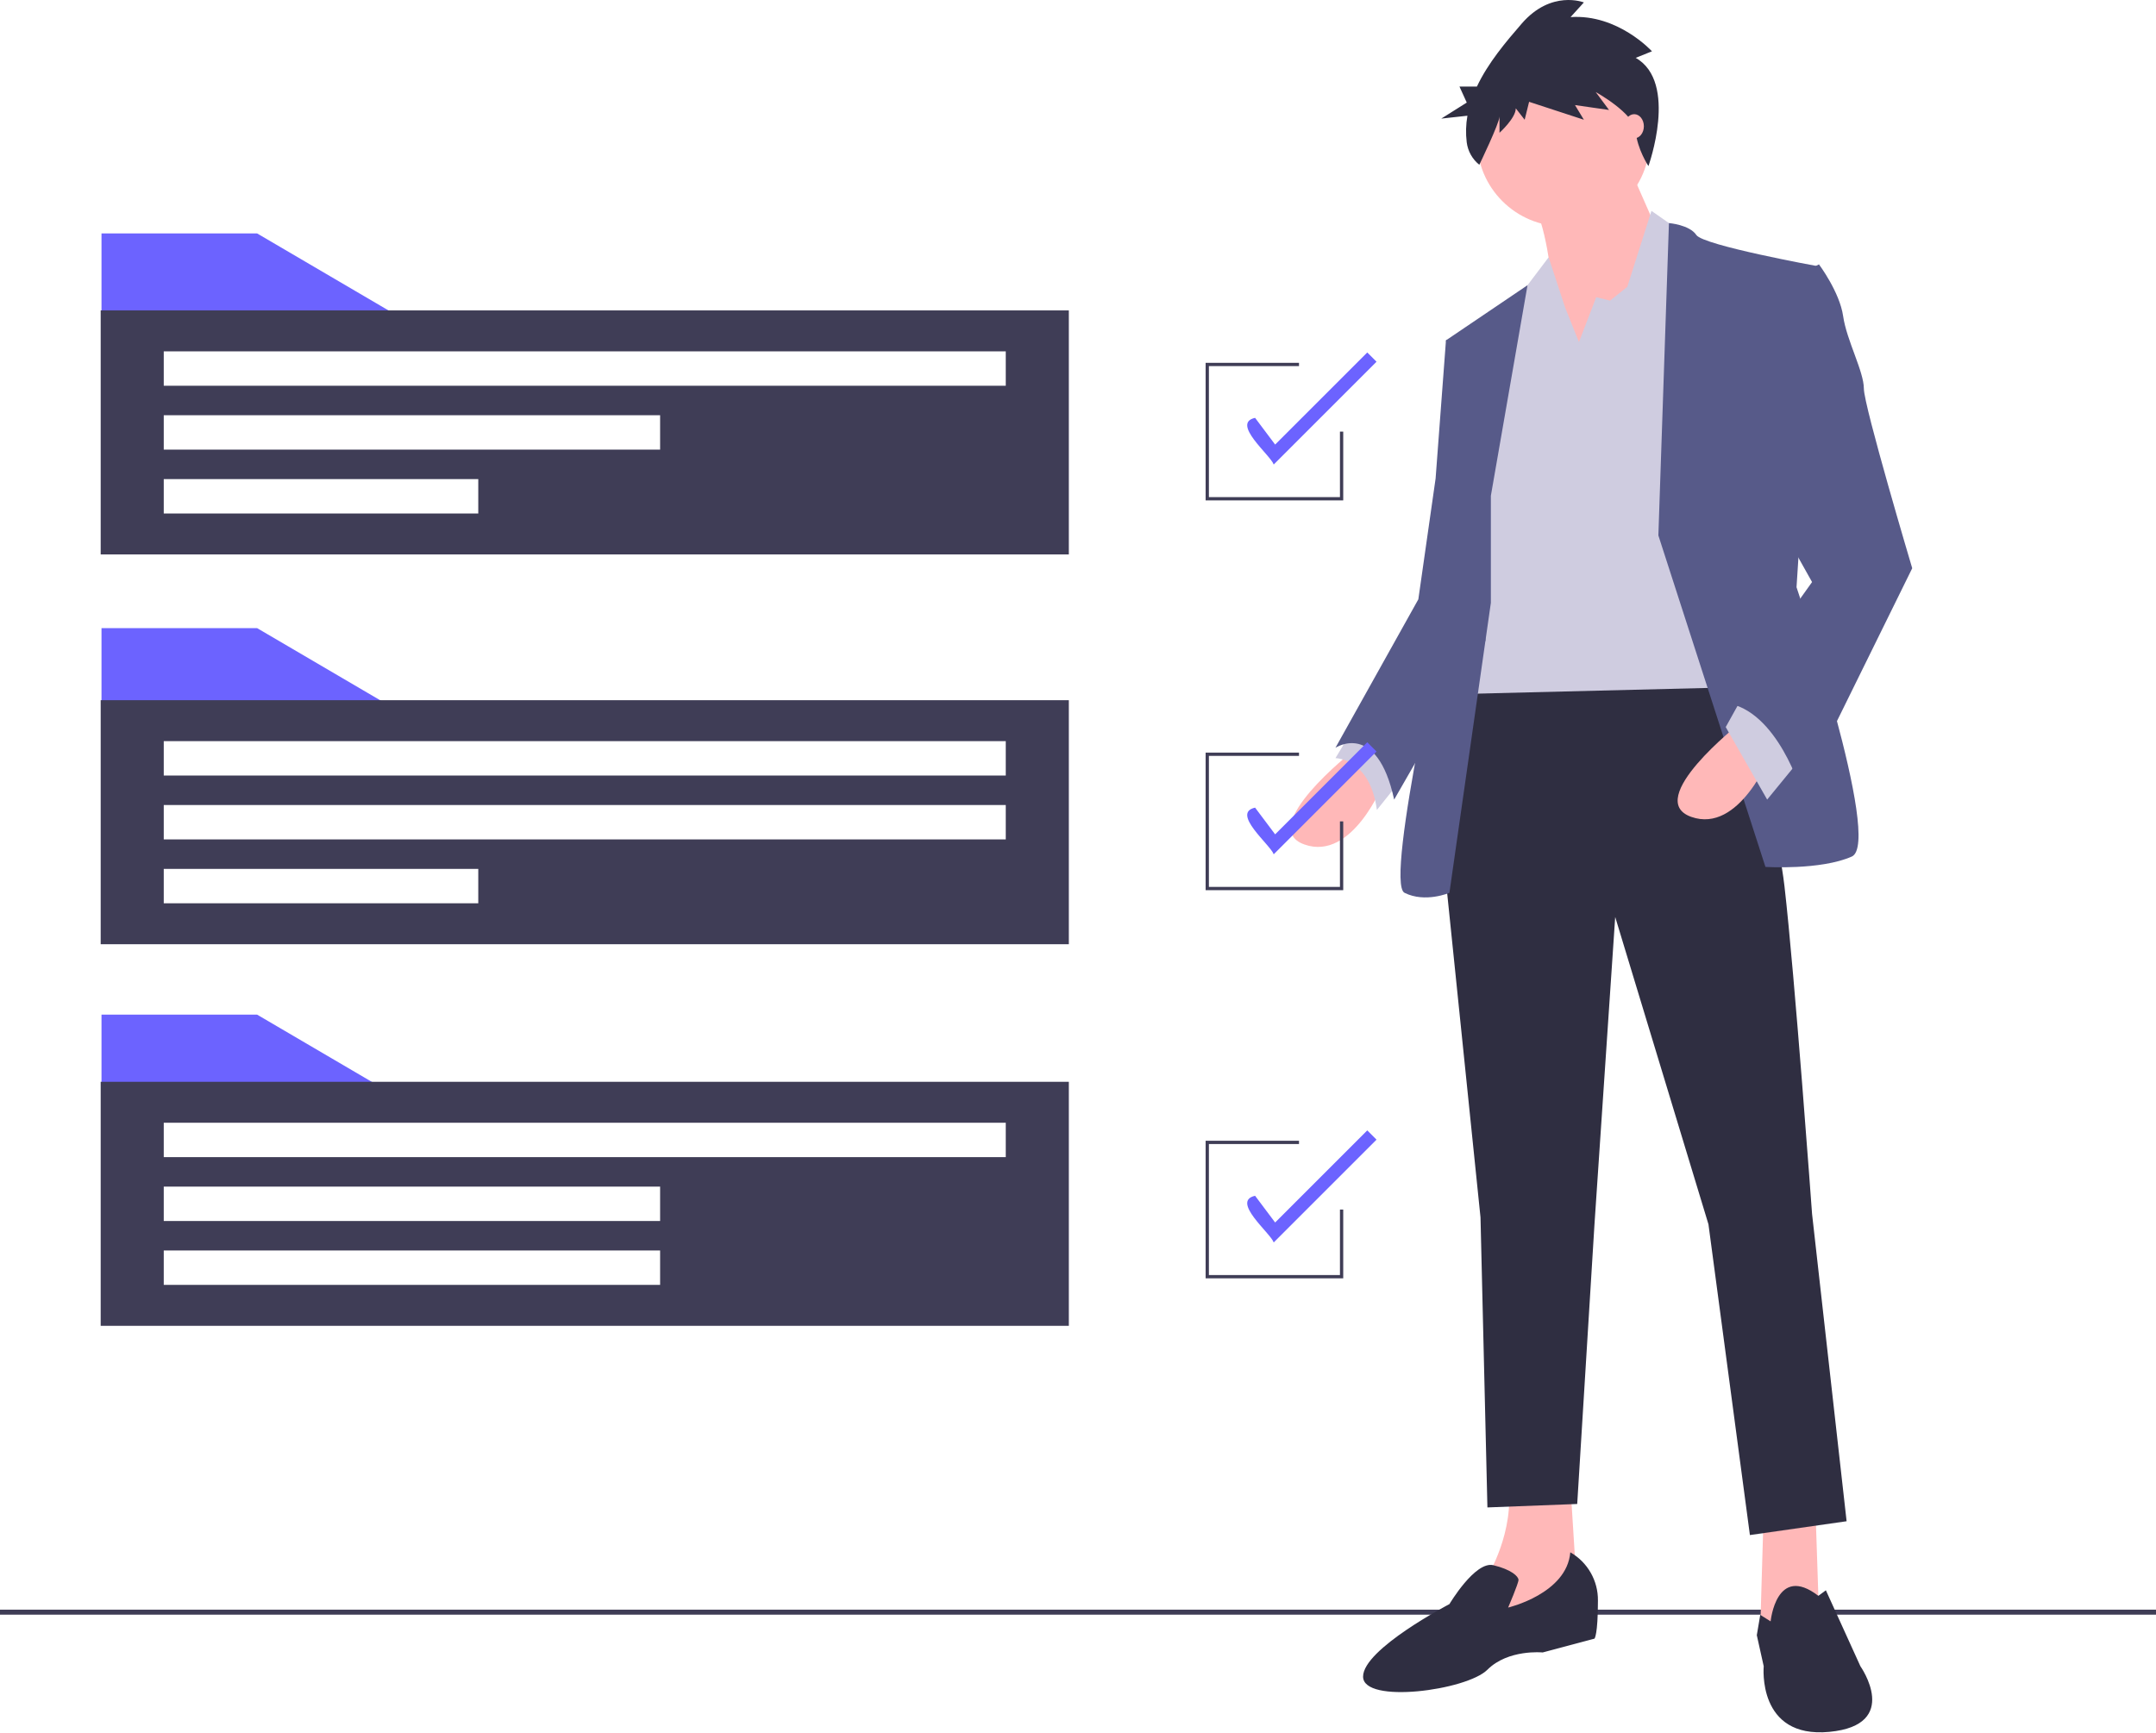
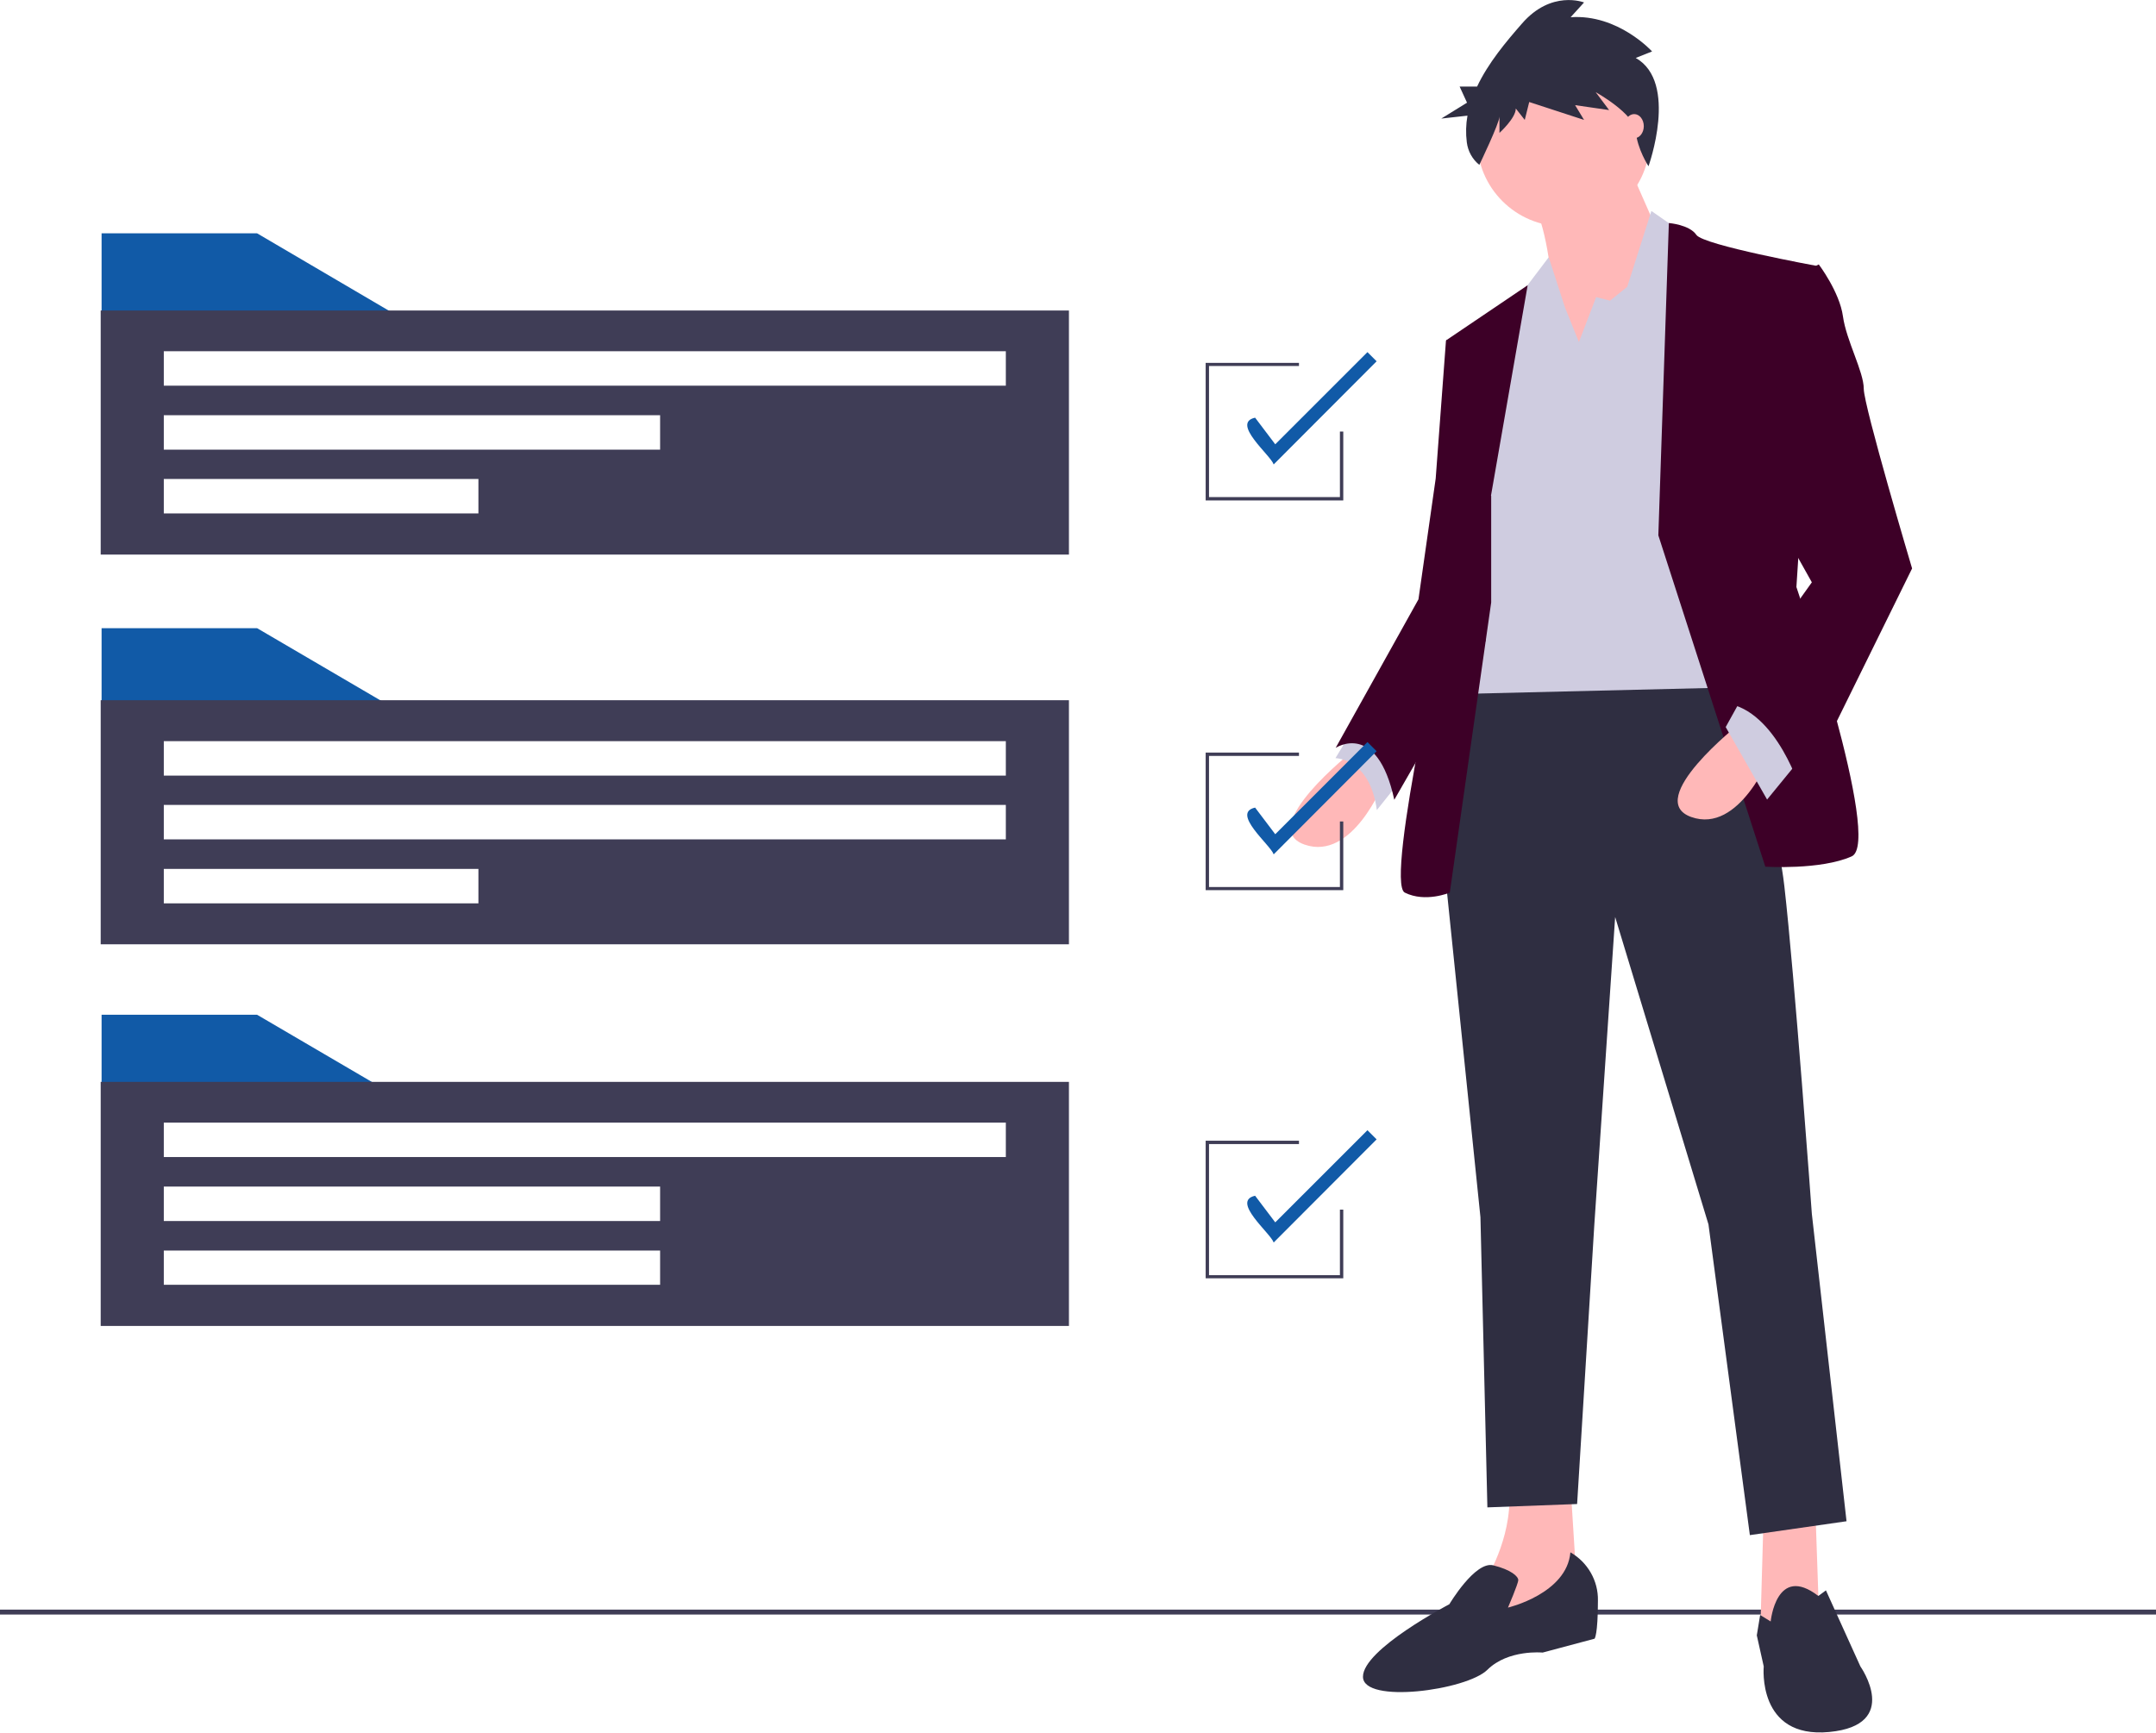
- <svg xmlns="http://www.w3.org/2000/svg" id="b3347a10-18dd-4c71-91c3-38a98340ba03" data-name="Layer 1" width="963.51" height="774.364" viewBox="0 0 963.51 774.364">
-   <rect y="719.526" width="963.51" height="2.241" fill="#3f3d56" />
-   <path d="M722.77,398.628s-43.217,33.956-21.609,41.674,35.5-27.783,35.5-27.783Z" transform="translate(-118.2452 -62.8178)" fill="#ffb8b8" />
-   <path d="M724.313,386.28l-9.261,15.435s15.435,0,18.522,23.152l12.348-15.435Z" transform="translate(-118.2452 -62.8178)" fill="#cfcce0" />
-   <polygon points="811.35 675.375 812.894 721.679 794.372 732.483 786.655 727.853 788.198 675.375 811.35 675.375" fill="#ffb8b8" />
-   <path d="M820.009,725.845l3.087,49.391-43.217,18.522,3.087-26.239s12.348-20.065,9.261-41.674Z" transform="translate(-118.2452 -62.8178)" fill="#ffb8b8" />
-   <path d="M886.378,353.868s24.696,64.826,29.326,104.956,12.348,146.63,12.348,146.63L943.487,742.823l-43.217,6.174L881.748,610.084,840.074,472.715l-9.261,137.369-7.717,125.021-40.13,1.543-3.087-129.652L762.9,441.846l9.261-78.717Z" transform="translate(-118.2452 -62.8178)" fill="#2f2e41" />
-   <path d="M909.53,787.584s2.532-25.923,21.331-11.418l3.365-2.473,15.435,33.956s18.522,26.239-13.891,29.326-29.326-29.326-29.326-29.326l-3.087-13.891,1.543-9.097Z" transform="translate(-118.2452 -62.8178)" fill="#2f2e41" />
-   <path d="M820.009,756.714a24.521,24.521,0,0,1,12.348,21.609c0,15.435-1.543,16.978-1.543,16.978L807.661,801.475s-15.435-1.543-24.696,7.717-55.565,15.435-55.565,3.087,38.587-32.413,38.587-32.413,11.459-19.352,19.621-17.393,11.249,5.046,11.249,6.589-4.63,12.348-4.63,12.348S818.465,775.236,820.009,756.714Z" transform="translate(-118.2452 -62.8178)" fill="#2f2e41" />
-   <circle cx="698.677" cy="62.616" r="38.587" fill="#ffb8b8" />
-   <path d="M845.476,135.466l16.978,38.587-46.304,66.369s-3.087-72.543-12.348-84.891S845.476,135.466,845.476,135.466Z" transform="translate(-118.2452 -62.8178)" fill="#ffb8b8" />
-   <polygon points="705.622 152.909 713.34 132.844 719.513 134.387 727.231 128.213 738.035 94.257 753.47 105.061 773.535 307.256 648.514 310.343 665.492 169.887 680.927 129.757 692.068 115.028 699.448 137.474 705.622 152.909" fill="#cfcce0" />
-   <path d="M859.367,302.161l4.723-139.62s9.168.707,12.255,5.337,54.022,13.891,54.022,13.891l-9.261,143.543s38.587,114.217,24.696,120.391-38.587,4.63-38.587,4.63Z" transform="translate(-118.2452 -62.8178)" fill="#575a89" />
-   <path d="M784.509,284.411l16.374-94.098-36.439,24.642,9.261,67.913-7.717,46.304S736.661,457.28,745.922,461.911s20.065,0,20.065,0l18.522-129.652Z" transform="translate(-118.2452 -62.8178)" fill="#575a89" />
-   <path d="M775.248,211.868l-10.804,3.087-4.63,61.739-7.717,54.022L715.053,397.085s18.522-12.348,26.239,23.152l40.796-71.026Z" transform="translate(-118.2452 -62.8178)" fill="#575a89" />
-   <path d="M895.639,386.28s-43.217,33.956-21.609,41.674,35.5-27.783,35.5-27.783Z" transform="translate(-118.2452 -62.8178)" fill="#ffb8b8" />
-   <polygon points="803.633 340.441 789.742 357.419 771.22 325.006 778.937 311.115 803.633 340.441" fill="#cfcce0" />
-   <path d="M918.791,187.172l12.348-6.174s9.261,12.348,10.804,23.152,9.261,24.696,9.261,32.413,21.609,80.261,21.609,80.261L923.422,417.15s-10.804-37.043-33.956-40.13L928.052,322.998,906.443,284.411Z" transform="translate(-118.2452 -62.8178)" fill="#575a89" />
-   <path d="M849.225,88.668l7.276-2.913S841.287,69.005,820.119,70.462l5.954-6.554s-14.553-5.826-27.783,9.467c-6.955,8.039-15.001,17.489-20.018,28.135h-7.793l3.252,7.161L762.349,115.832l11.684-1.286a40.018,40.018,0,0,0-.317,11.878,15.369,15.369,0,0,0,5.628,10.054h0s9.024-18.679,9.024-21.592v7.283s7.276-6.554,7.276-10.924l3.969,5.098,1.984-8.011,24.475,8.011-3.969-6.554,15.214,2.185-5.954-8.011s17.199,9.467,17.86,17.478c.661,8.011,5.696,15.602,5.696,15.602S868.408,99.592,849.225,88.668Z" transform="translate(-118.2452 -62.8178)" fill="#2f2e41" />
-   <ellipse cx="730.318" cy="56.442" rx="4.322" ry="5.402" fill="#ffb8b8" />
-   <polygon points="178.601 318.118 45.361 318.118 45.361 280.782 114.91 280.782 178.601 318.118" fill="#6c63ff" />
-   <path d="M163.24,375.811V484.893H595.905V375.811ZM331.987,466.591H191.426V451.217H331.987ZM567.72,438.039h-376.294V422.665h376.294Zm0-28.551h-376.294V394.114h376.294Z" transform="translate(-118.2452 -62.8178)" fill="#3f3d56" />
-   <polygon points="178.601 141.685 45.361 141.685 45.361 104.348 114.91 104.348 178.601 141.685" fill="#6c63ff" />
-   <path d="M163.24,201.574V310.655H595.905V201.574ZM331.987,292.353H191.426V276.979H331.987Zm81.262-28.551H191.426V248.428H413.249Zm154.471-28.551h-376.294V219.876h376.294Z" transform="translate(-118.2452 -62.8178)" fill="#3f3d56" />
-   <polygon points="178.601 490.891 45.361 490.891 45.361 453.555 114.91 453.555 178.601 490.891" fill="#6c63ff" />
-   <path d="M163.24,546.388V655.47H595.905V546.388Zm250.009,90.779H191.426V621.793H413.249Zm0-28.551H191.426V593.242H413.249Zm154.471-28.551h-376.294V564.69h376.294Z" transform="translate(-118.2452 -62.8178)" fill="#3f3d56" />
-   <polygon points="600.285 223.679 538.789 223.679 538.789 162.183 580.519 162.183 580.519 163.647 540.254 163.647 540.254 222.215 598.821 222.215 598.821 192.931 600.285 192.931 600.285 223.679" fill="#3f3d56" />
-   <path d="M687.466,270.456c-1.421-4.196-19.242-18.46-8.322-20.857l8.955,11.941,41.172-41.171,4.141,4.141Z" transform="translate(-118.2452 -62.8178)" fill="#6c63ff" />
-   <polygon points="600.285 397.916 538.789 397.916 538.789 336.42 580.519 336.42 580.519 337.885 540.254 337.885 540.254 396.452 598.821 396.452 598.821 367.168 600.285 367.168 600.285 397.916" fill="#3f3d56" />
-   <path d="M687.466,444.694c-1.421-4.196-19.242-18.46-8.322-20.857l8.955,11.941,41.172-41.171,4.141,4.141Z" transform="translate(-118.2452 -62.8178)" fill="#6c63ff" />
-   <polygon points="600.285 571.421 538.789 571.421 538.789 509.926 580.519 509.926 580.519 511.39 540.254 511.39 540.254 569.957 598.821 569.957 598.821 540.673 600.285 540.673 600.285 571.421" fill="#3f3d56" />
-   <path d="M687.466,618.199c-1.421-4.196-19.242-18.46-8.322-20.857l8.955,11.941,41.172-41.171,4.141,4.141Z" transform="translate(-118.2452 -62.8178)" fill="#6c63ff" />
+ <svg xmlns="http://www.w3.org/2000/svg" version="1.1" id="b3347a10-18dd-4c71-91c3-38a98340ba03" x="0px" y="0px" viewBox="0 0 963.5 774.4" style="enable-background:new 0 0 963.5 774.4;" xml:space="preserve">
+   <style type="text/css">
+ 	.st0{fill:#3F3D56;}
+ 	.st1{fill:#FFB8B8;}
+ 	.st2{fill:#CFCCE0;}
+ 	.st3{fill:#2F2E41;}
+ 	.st4{fill:#3D0027;}
+ 	.st5{fill:#115AA7;}
+ </style>
+   <rect y="719.5" class="st0" width="963.5" height="2.2" />
+   <path class="st1" d="M604.5,335.8c0,0-43.2,34-21.6,41.7s35.5-27.8,35.5-27.8L604.5,335.8z" />
+   <path class="st2" d="M606.1,323.5l-9.3,15.4c0,0,15.4,0,18.5,23.2l12.3-15.4L606.1,323.5z" />
+   <polygon class="st1" points="811.3,675.4 812.9,721.7 794.4,732.5 786.7,727.9 788.2,675.4 " />
+   <path class="st1" d="M701.8,663l3.1,49.4l-43.2,18.5l3.1-26.2c0,0,12.3-20.1,9.3-41.7L701.8,663z" />
+   <path class="st3" d="M768.1,291c0,0,24.7,64.8,29.3,105s12.3,146.6,12.3,146.6L825.2,680l-43.2,6.2l-18.5-138.9l-41.7-137.4  l-9.3,137.4l-7.7,125l-40.1,1.5l-3.1-129.7l-17-165.2l9.3-78.7L768.1,291z" />
+   <path class="st3" d="M791.3,724.8c0,0,2.5-25.9,21.3-11.4l3.4-2.5l15.4,34c0,0,18.5,26.2-13.9,29.3s-29.3-29.3-29.3-29.3l-3.1-13.9  l1.5-9.1L791.3,724.8z" />
+   <path class="st3" d="M701.8,693.9c7.7,4.4,12.5,12.7,12.3,21.6c0,15.4-1.5,17-1.5,17l-23.2,6.2c0,0-15.4-1.5-24.7,7.7  s-55.6,15.4-55.6,3.1s38.6-32.4,38.6-32.4s11.5-19.4,19.6-17.4s11.2,5,11.2,6.6s-4.6,12.3-4.6,12.3S700.2,712.4,701.8,693.9z" />
+   <circle class="st1" cx="698.7" cy="62.6" r="38.6" />
+   <path class="st1" d="M727.2,72.6l17,38.6l-46.3,66.4c0,0-3.1-72.5-12.3-84.9S727.2,72.6,727.2,72.6z" />
+   <polygon class="st2" points="705.6,152.9 713.3,132.8 719.5,134.4 727.2,128.2 738,94.3 753.5,105.1 773.5,307.3 648.5,310.3   665.5,169.9 680.9,129.8 692.1,115 699.4,137.5 " />
+   <path class="st4" d="M741.1,239.3l4.7-139.6c0,0,9.2,0.7,12.3,5.3s54,13.9,54,13.9l-9.3,143.5c0,0,38.6,114.2,24.7,120.4  s-38.6,4.6-38.6,4.6L741.1,239.3z" />
+   <path class="st4" d="M666.3,221.6l16.4-94.1l-36.4,24.6l9.3,67.9l-7.7,46.3c0,0-29.3,128.1-20.1,132.7s20.1,0,20.1,0l18.5-129.7  V221.6z" />
+   <path class="st4" d="M657,149.1l-10.8,3.1l-4.6,61.7l-7.7,54l-37,66.4c0,0,18.5-12.3,26.2,23.2l40.8-71L657,149.1z" />
+   <path class="st1" d="M777.4,323.5c0,0-43.2,34-21.6,41.7s35.5-27.8,35.5-27.8L777.4,323.5z" />
+   <polygon class="st2" points="803.6,340.4 789.7,357.4 771.2,325 778.9,311.1 " />
+   <path class="st4" d="M800.5,124.4l12.3-6.2c0,0,9.3,12.3,10.8,23.2s9.3,24.7,9.3,32.4s21.6,80.3,21.6,80.3l-49.4,100.3  c0,0-10.8-37-34-40.1l38.6-54l-21.6-38.6L800.5,124.4z" />
+   <path class="st3" d="M731,25.9l7.3-2.9c0,0-15.2-16.8-36.4-15.3l6-6.6c0,0-14.6-5.8-27.8,9.5c-7,8-15,17.5-20,28.1h-7.8l3.3,7.2  L644.1,53l11.7-1.3c-0.7,3.9-0.8,7.9-0.3,11.9c0.5,4,2.5,7.6,5.6,10.1l0,0c0,0,9-18.7,9-21.6v7.3c0,0,7.3-6.6,7.3-10.9l4,5.1l2-8  l24.5,8l-4-6.6l15.2,2.2l-6-8c0,0,17.2,9.5,17.9,17.5c0.7,8,5.7,15.6,5.7,15.6S750.2,36.8,731,25.9z" />
+   <ellipse class="st1" cx="730.3" cy="56.4" rx="4.3" ry="5.4" />
+   <polygon class="st5" points="178.6,318.1 45.4,318.1 45.4,280.8 114.9,280.8 " />
+   <path class="st0" d="M45,313v109.1h432.7V313H45z M213.7,403.8H73.2v-15.4h140.6V403.8z M449.5,375.2H73.2v-15.4h376.3V375.2z   M449.5,346.7H73.2v-15.4h376.3V346.7z" />
+   <polygon class="st5" points="178.6,141.7 45.4,141.7 45.4,104.3 114.9,104.3 " />
+   <path class="st0" d="M45,138.8v109.1h432.7V138.8H45z M213.7,229.5H73.2v-15.4h140.6V229.5z M295,201H73.2v-15.4H295L295,201z   M449.5,172.4H73.2v-15.4h376.3V172.4z" />
+   <polygon class="st5" points="178.6,490.9 45.4,490.9 45.4,453.6 114.9,453.6 " />
+   <path class="st0" d="M45,483.6v109.1h432.7V483.6H45z M295,574.3H73.2V559H295L295,574.3z M295,545.8H73.2v-15.4H295L295,545.8z   M449.5,517.2H73.2v-15.4h376.3V517.2z" />
+   <polygon class="st0" points="600.3,223.7 538.8,223.7 538.8,162.2 580.5,162.2 580.5,163.6 540.3,163.6 540.3,222.2 598.8,222.2   598.8,192.9 600.3,192.9 " />
+   <path class="st5" d="M569.2,207.6c-1.4-4.2-19.2-18.5-8.3-20.9l9,11.9l41.2-41.2l4.1,4.1L569.2,207.6z" />
+   <polygon class="st0" points="600.3,397.9 538.8,397.9 538.8,336.4 580.5,336.4 580.5,337.9 540.3,337.9 540.3,396.5 598.8,396.5   598.8,367.2 600.3,367.2 " />
+   <path class="st5" d="M569.2,381.9c-1.4-4.2-19.2-18.5-8.3-20.9l9,11.9l41.2-41.2l4.1,4.1L569.2,381.9z" />
+   <polygon class="st0" points="600.3,571.4 538.8,571.4 538.8,509.9 580.5,509.9 580.5,511.4 540.3,511.4 540.3,570 598.8,570   598.8,540.7 600.3,540.7 " />
+   <path class="st5" d="M569.2,555.4c-1.4-4.2-19.2-18.5-8.3-20.9l9,11.9l41.2-41.2l4.1,4.1L569.2,555.4z" />
</svg>
